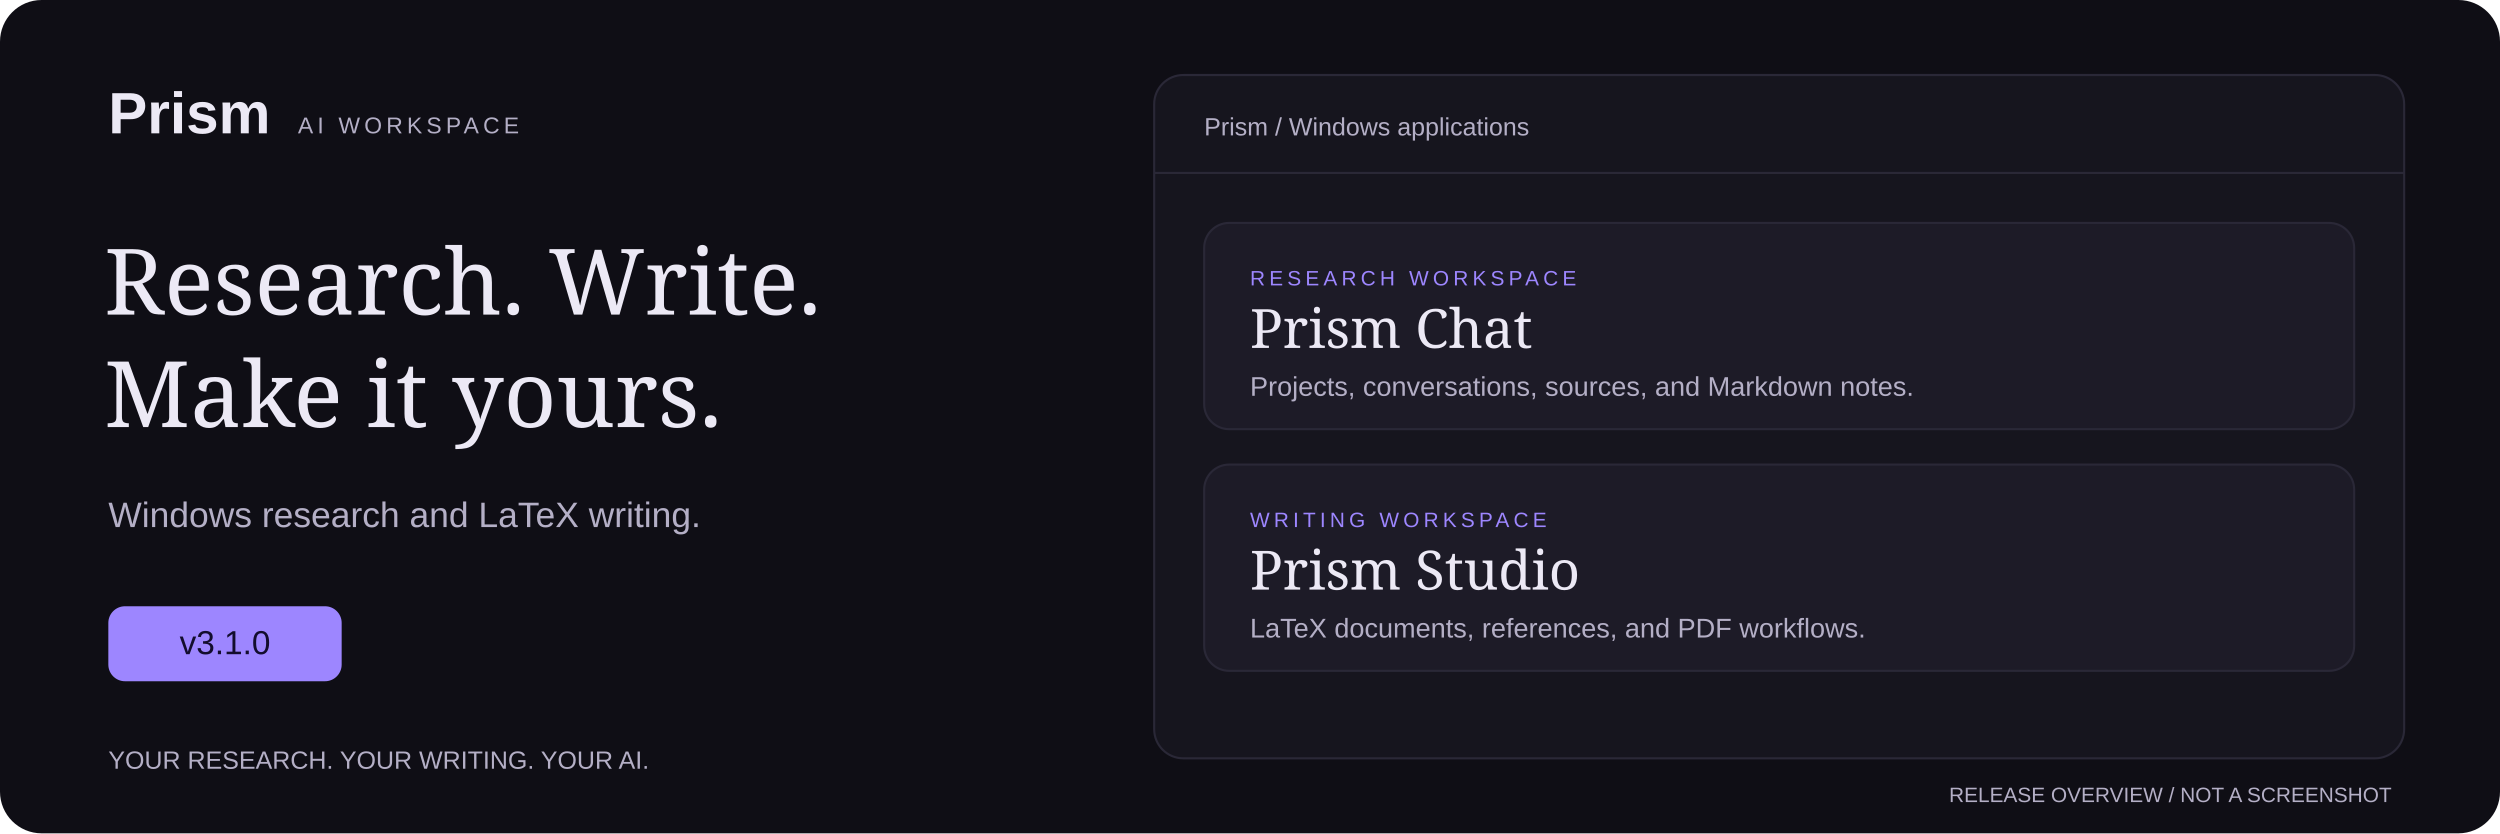
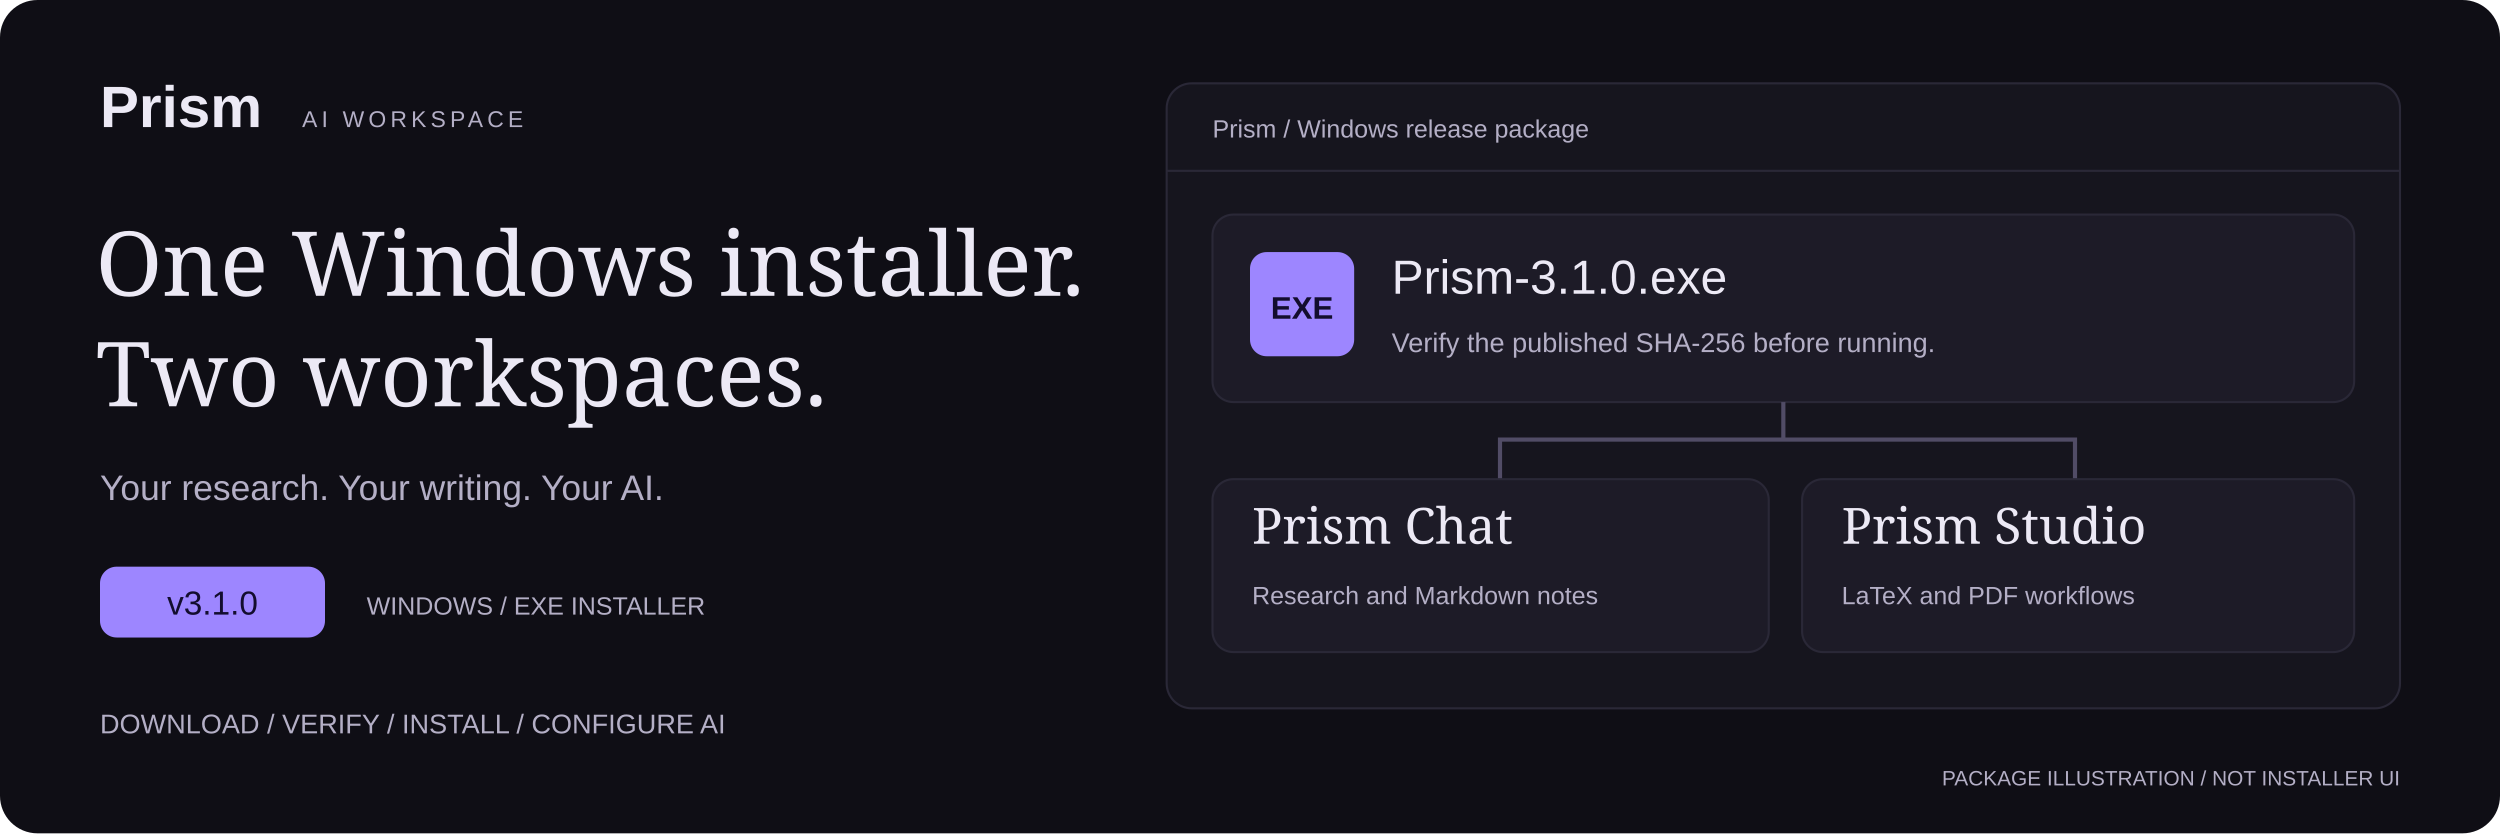
<svg xmlns="http://www.w3.org/2000/svg" width="1200" height="400" viewBox="0 0 1200 400" role="img" aria-labelledby="t d">
-   <rect width="1200" height="400" rx="20" fill="#0f0e15" />
+   <rect width="1200" height="400" rx="18" fill="#0f0e15" />
  <g font-family="Segoe UI, Arial, sans-serif">
-     <text x="52" y="64" fill="#ece9f5" font-size="28" font-weight="700">Prism</text>
-     <text x="143" y="64" fill="#b4afc6" font-size="11" letter-spacing="2">AI WORKSPACE</text>
-     <text x="50" y="151" fill="#ece9f5" font-family="Georgia, serif" font-size="44">Research. Write.</text>
-     <text x="50" y="205" fill="#ece9f5" font-family="Georgia, serif" font-size="44">Make it yours.</text>
-     <text x="52" y="253" fill="#b4afc6" font-size="17">Windows research and LaTeX writing.</text>
-     <rect x="52" y="291" width="112" height="36" rx="8" fill="#9d86ff" />
-     <text x="108" y="314" text-anchor="middle" fill="#130d2e" font-size="16">v3.1.0</text>
-     <text x="52" y="369" fill="#b4afc6" font-size="12">YOUR RESEARCH. YOUR WRITING. YOUR AI.</text>
-     <rect x="554" y="36" width="600" height="328" rx="14" fill="#16151e" stroke="#2a2837" />
-     <path d="M554 83H1154" stroke="#2a2837" />
-     <text x="578" y="65" fill="#b4afc6" font-size="12">Prism / Windows applications</text>
-     <rect x="578" y="107" width="552" height="99" rx="12" fill="#1d1b27" stroke="#2a2837" />
-     <text x="600" y="137" fill="#9d86ff" font-size="10" letter-spacing="2">RESEARCH WORKSPACE</text>
-     <text x="600" y="167" fill="#ece9f5" font-family="Georgia, serif" font-size="26">Prism Chat</text>
-     <text x="600" y="190" fill="#b4afc6" font-size="13">Projects, conversations, sources, and Markdown notes.</text>
-     <rect x="578" y="223" width="552" height="99" rx="12" fill="#1d1b27" stroke="#2a2837" />
-     <text x="600" y="253" fill="#9d86ff" font-size="10" letter-spacing="2">WRITING WORKSPACE</text>
-     <text x="600" y="283" fill="#ece9f5" font-family="Georgia, serif" font-size="26">Prism Studio</text>
-     <text x="600" y="306" fill="#b4afc6" font-size="13">LaTeX documents, references, and PDF workflows.</text>
-     <text x="1148" y="385" text-anchor="end" fill="#b4afc6" font-size="10">RELEASE OVERVIEW / NOT A SCREENSHOT</text>
+     <text x="48" y="61" fill="#ece9f5" font-size="28" font-weight="700">Prism</text>
+     <text x="145" y="61" fill="#b4afc6" font-size="11" letter-spacing="2">AI WORKSPACE</text>
+     <text x="46" y="142" fill="#ece9f5" font-family="Georgia, serif" font-size="43">One Windows installer.</text>
+     <text x="46" y="195" fill="#ece9f5" font-family="Georgia, serif" font-size="43">Two workspaces.</text>
+     <text x="48" y="240" fill="#b4afc6" font-size="17">Your research. Your writing. Your AI.</text>
+     <rect x="48" y="272" width="108" height="34" rx="8" fill="#9d86ff" />
+     <text x="102" y="295" text-anchor="middle" fill="#130d2e" font-size="16">v3.1.0</text>
+     <text x="176" y="295" fill="#b4afc6" font-size="12">WINDOWS / EXE INSTALLER</text>
+     <text x="48" y="352" fill="#b4afc6" font-size="13">DOWNLOAD / VERIFY / INSTALL / CONFIGURE AI</text>
+     <rect x="560" y="40" width="592" height="300" rx="12" fill="#16151e" stroke="#2a2837" />
+     <path d="M560 82H1152" stroke="#2a2837" />
+     <text x="582" y="66" fill="#b4afc6" font-size="12">Prism / Windows release package</text>
+     <rect x="582" y="103" width="548" height="90" rx="10" fill="#1d1b27" stroke="#2a2837" />
+     <rect x="600" y="121" width="50" height="50" rx="8" fill="#9d86ff" />
+     <text x="625" y="153" text-anchor="middle" fill="#130d2e" font-size="15" font-weight="700">EXE</text>
+     <text x="668" y="141" fill="#ece9f5" font-size="23">Prism-3.1.0.exe</text>
+     <text x="668" y="169" fill="#b4afc6" font-size="13">Verify the published SHA-256 before running.</text>
+     <path d="M856 193V211M856 211H720V230M856 211H996V230" fill="none" stroke="#514c66" stroke-width="2" />
+     <rect x="582" y="230" width="267" height="83" rx="10" fill="#1d1b27" stroke="#2a2837" />
+     <text x="601" y="261" fill="#ece9f5" font-family="Georgia, serif" font-size="24">Prism Chat</text>
+     <text x="601" y="290" fill="#b4afc6" font-size="12">Research and Markdown notes</text>
+     <rect x="865" y="230" width="265" height="83" rx="10" fill="#1d1b27" stroke="#2a2837" />
+     <text x="884" y="261" fill="#ece9f5" font-family="Georgia, serif" font-size="24">Prism Studio</text>
+     <text x="884" y="290" fill="#b4afc6" font-size="12">LaTeX and PDF workflows</text>
+     <text x="1152" y="377" text-anchor="end" fill="#b4afc6" font-size="10">PACKAGE ILLUSTRATION / NOT INSTALLER UI</text>
  </g>
</svg>
